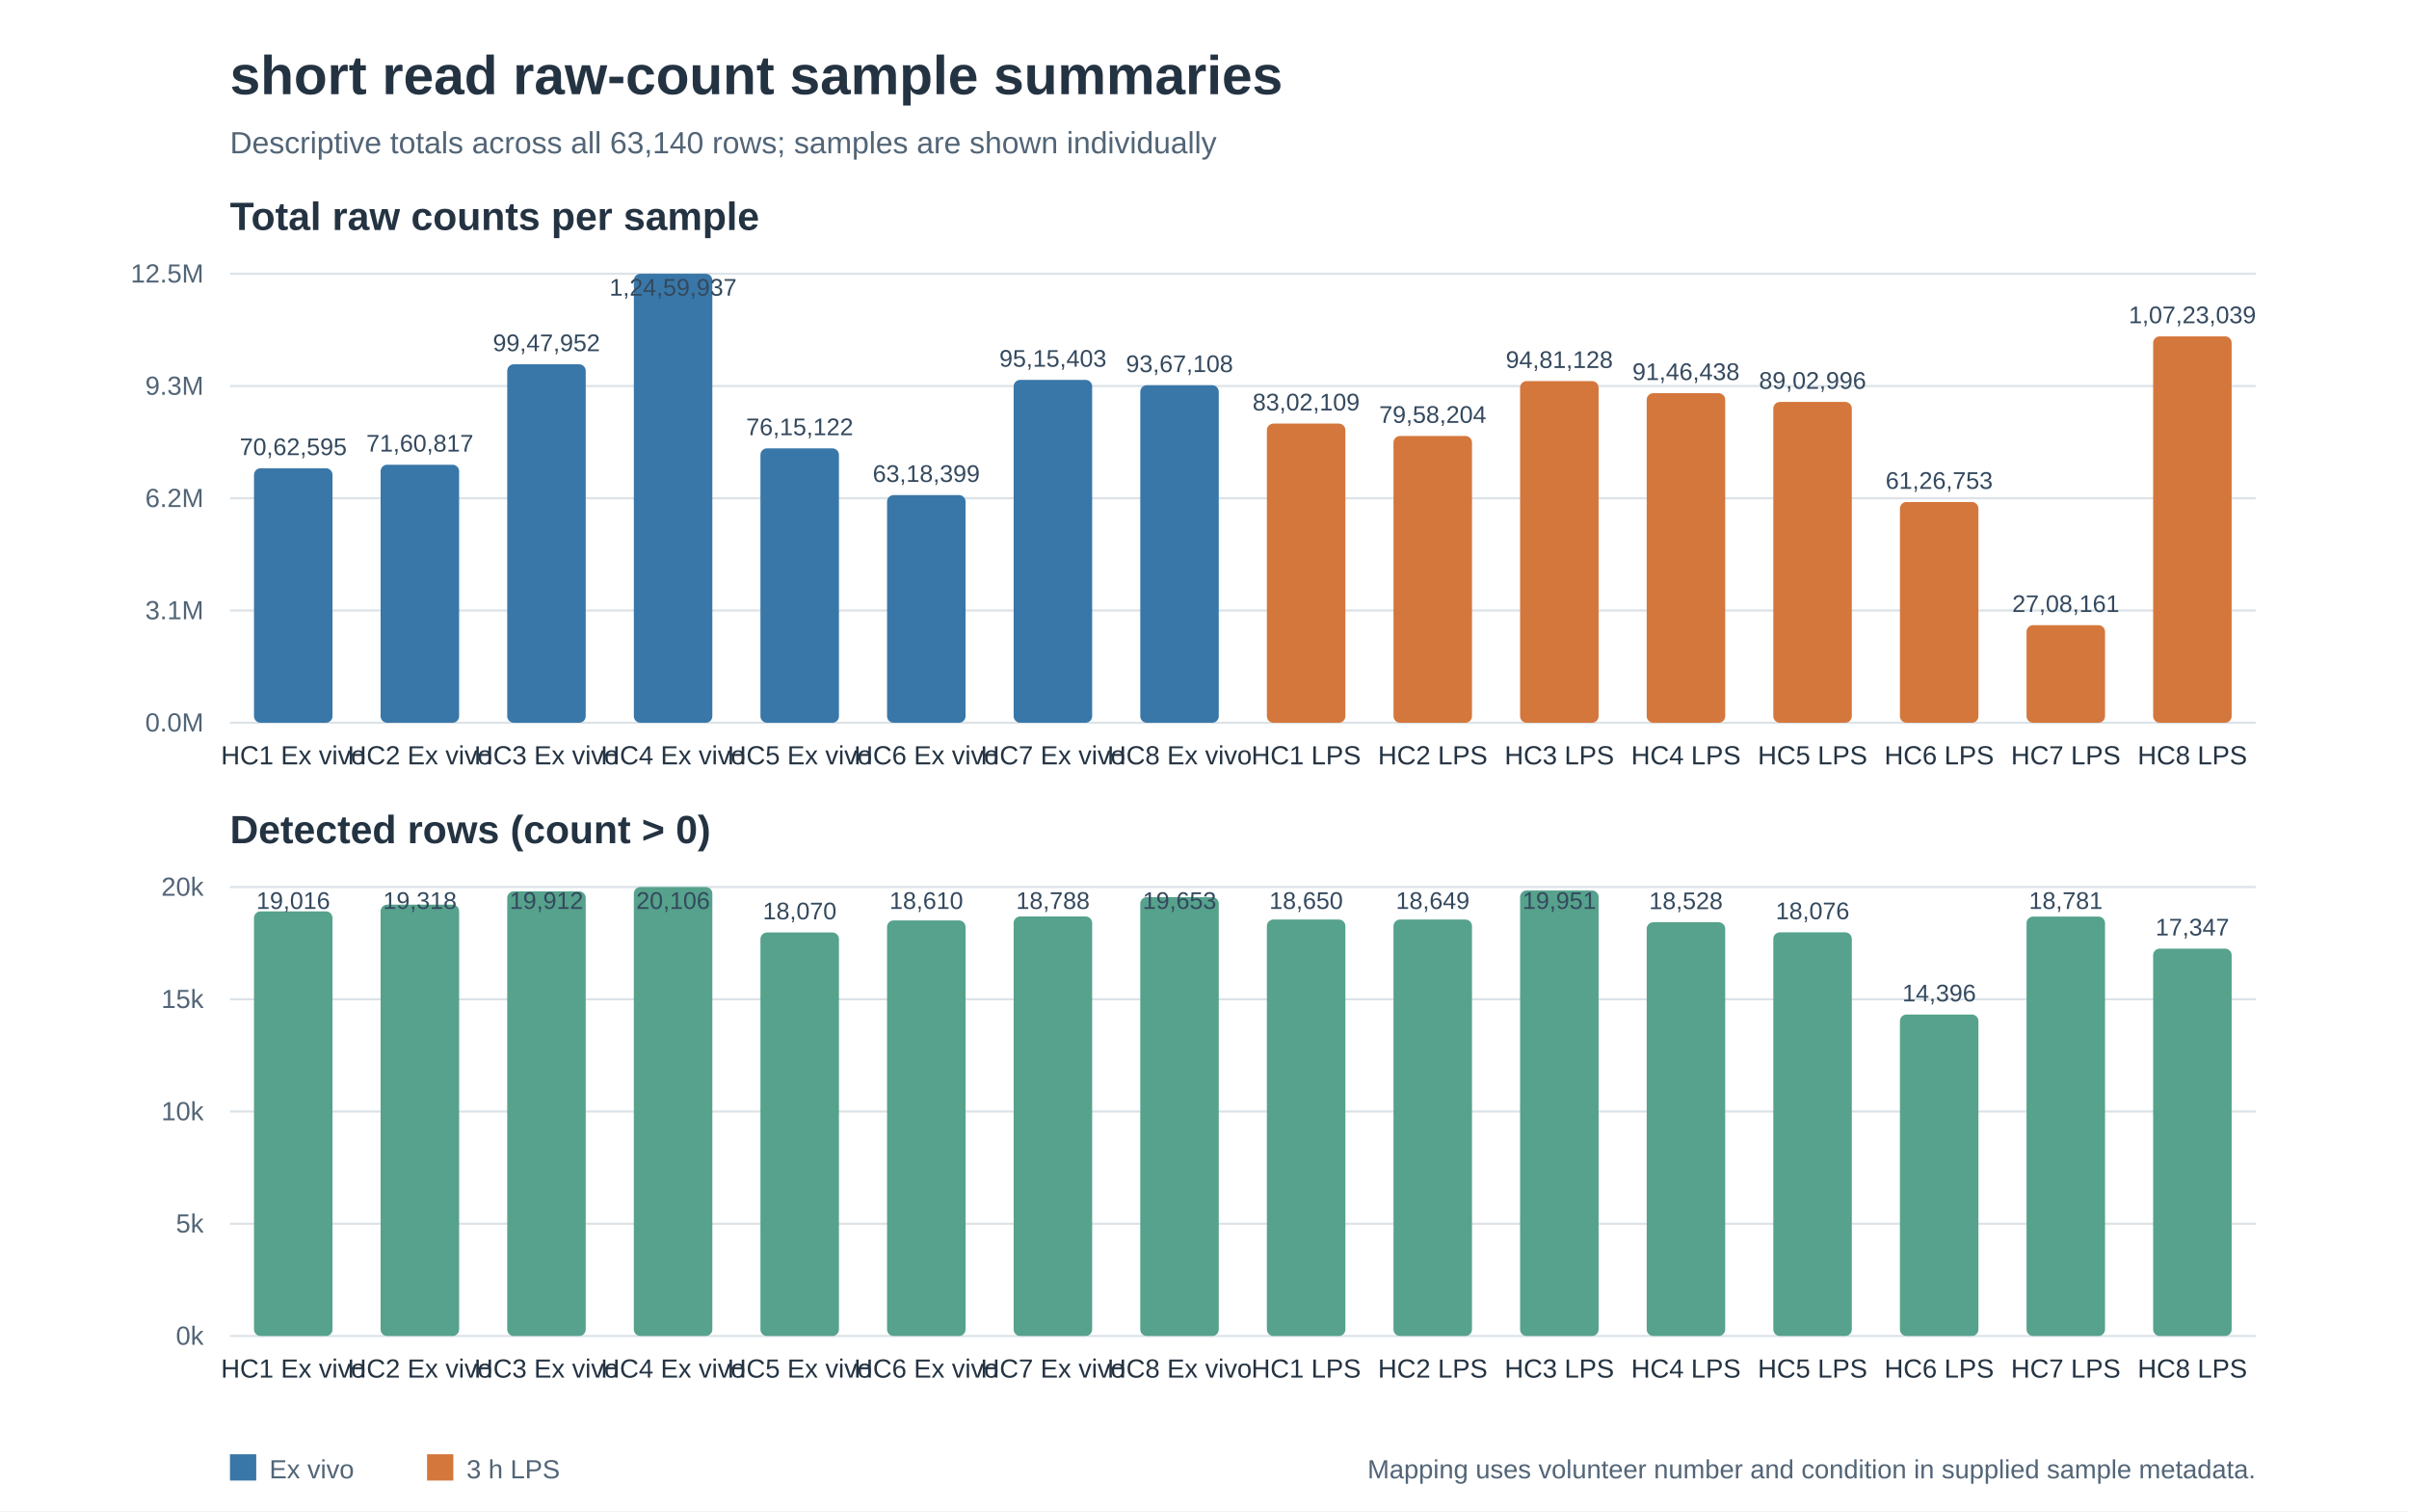
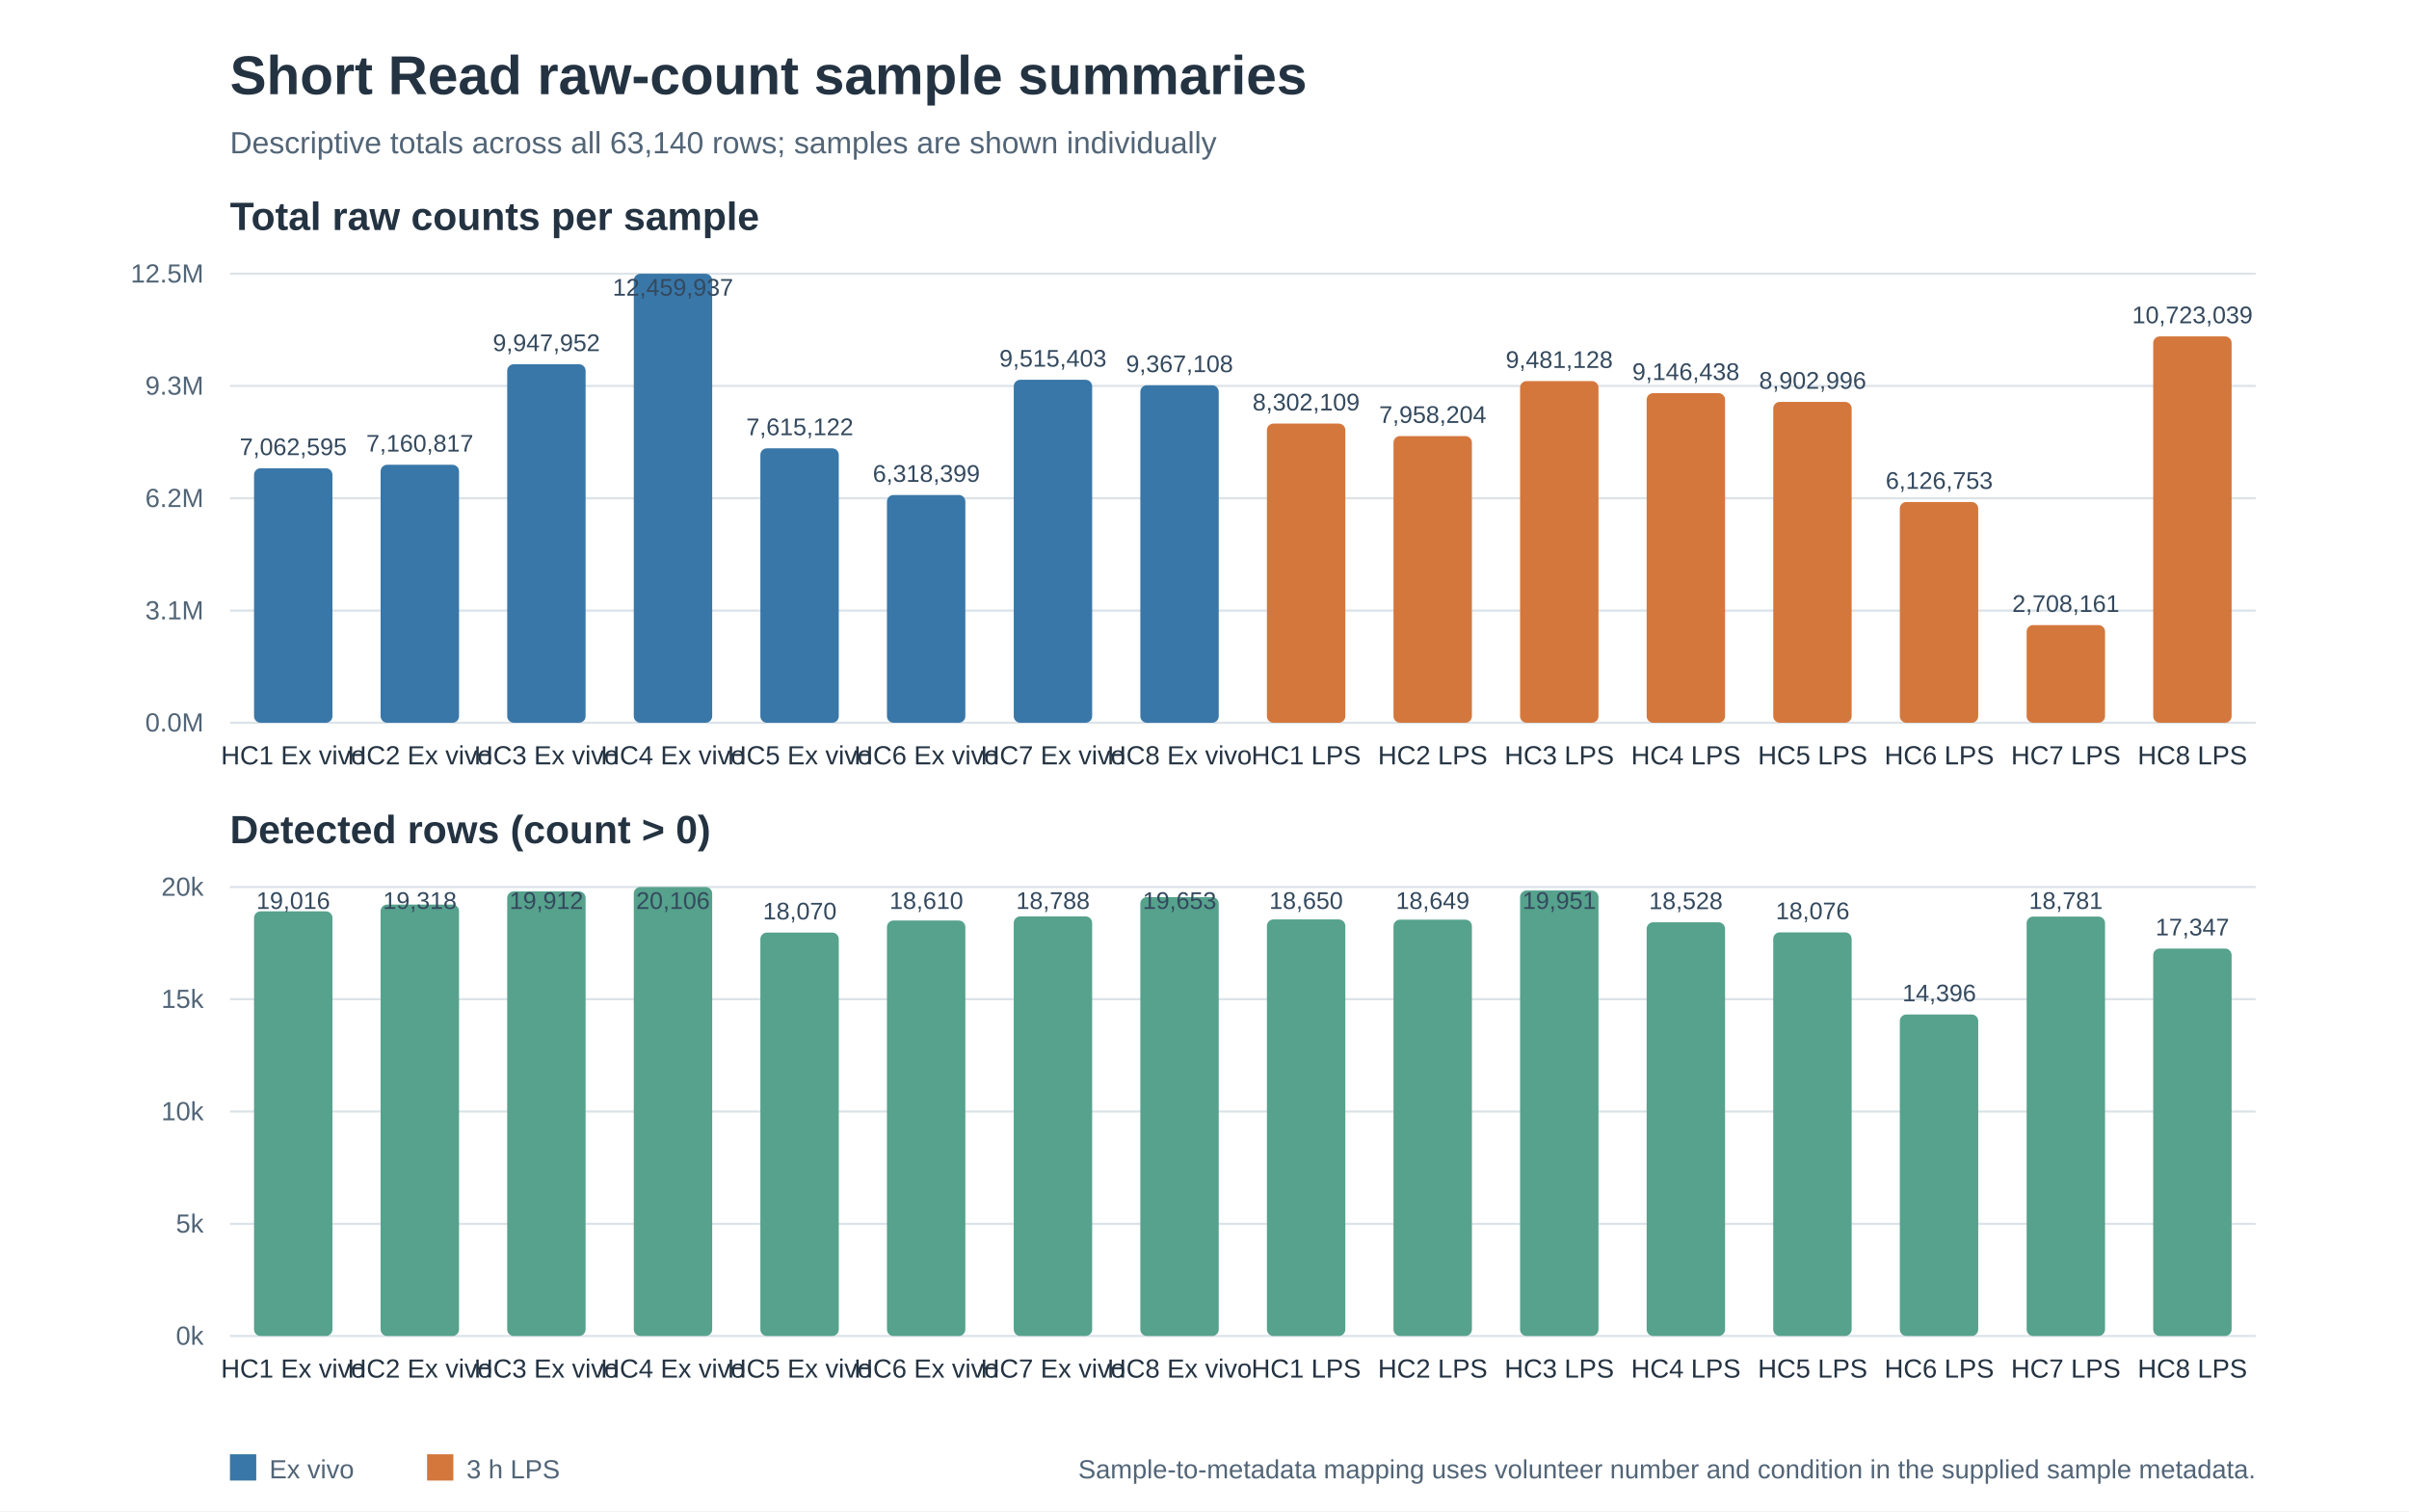
<svg xmlns="http://www.w3.org/2000/svg" width="1100" height="690" viewBox="0 0 1100 690">
-   <rect width="100%" height="100%" fill="#fff" />
+   <rect width="100%" height="100%" fill="#ffffff" />
  <style>text{font-family:Arial,sans-serif;fill:#243342}.title{font-size:25px;font-weight:700}.subtitle{font-size:14px;fill:#526577}.panel{font-size:18px;font-weight:700}.axis{font-size:12px;fill:#526577}.sample{font-size:12px}.value{font-size:11px;fill:#34495e}.grid{stroke:#dce3e8;stroke-width:1}</style>
-   <text x="105" y="43" class="title">short read raw-count sample summaries</text>
+   <text x="105" y="43" class="title">Short Read raw-count sample summaries</text>
  <text x="105" y="70" class="subtitle">Descriptive totals across all 63,140 rows; samples are shown individually</text>
  <text x="105" y="105" class="panel">Total raw counts per sample</text>
-   <line x1="105" y1="330" x2="1030" y2="330" class="grid" />
-   <text x="93" y="334" text-anchor="end" class="axis">0.0M</text>
-   <line x1="105" y1="278.75" x2="1030" y2="278.75" class="grid" />
-   <text x="93" y="282.75" text-anchor="end" class="axis">3.1M</text>
+   <line x1="105" y1="330.0" x2="1030" y2="330.0" class="grid" />
+   <text x="93" y="334.0" text-anchor="end" class="axis">0.0M</text>
+   <line x1="105" y1="278.8" x2="1030" y2="278.8" class="grid" />
+   <text x="93" y="282.8" text-anchor="end" class="axis">3.1M</text>
  <line x1="105" y1="227.5" x2="1030" y2="227.5" class="grid" />
  <text x="93" y="231.5" text-anchor="end" class="axis">6.2M</text>
-   <line x1="105" y1="176.25" x2="1030" y2="176.25" class="grid" />
-   <text x="93" y="180.25" text-anchor="end" class="axis">9.3M</text>
-   <line x1="105" y1="125" x2="1030" y2="125" class="grid" />
-   <text x="93" y="129" text-anchor="end" class="axis">12.5M</text>
-   <rect x="115.984" y="213.801" width="35.844" height="116.199" rx="3" fill="#3977a8" />
-   <text x="133.906" y="207.801" text-anchor="middle" class="value">70,62,595</text>
-   <text x="133.906" y="349" text-anchor="middle" class="sample">HC1 Ex vivo</text>
-   <rect x="173.797" y="212.185" width="35.844" height="117.815" rx="3" fill="#3977a8" />
-   <text x="191.719" y="206.185" text-anchor="middle" class="value">71,60,817</text>
-   <text x="191.719" y="349" text-anchor="middle" class="sample">HC2 Ex vivo</text>
-   <rect x="231.609" y="166.329" width="35.844" height="163.671" rx="3" fill="#3977a8" />
-   <text x="249.531" y="160.329" text-anchor="middle" class="value">99,47,952</text>
-   <text x="249.531" y="349" text-anchor="middle" class="sample">HC3 Ex vivo</text>
-   <rect x="289.422" y="125" width="35.844" height="205" rx="3" fill="#3977a8" />
-   <text x="307.344" y="135" text-anchor="middle" class="value">1,24,59,937</text>
-   <text x="307.344" y="349" text-anchor="middle" class="sample">HC4 Ex vivo</text>
-   <rect x="347.234" y="204.71" width="35.844" height="125.29" rx="3" fill="#3977a8" />
-   <text x="365.156" y="198.71" text-anchor="middle" class="value">76,15,122</text>
-   <text x="365.156" y="349" text-anchor="middle" class="sample">HC5 Ex vivo</text>
-   <rect x="405.047" y="226.045" width="35.844" height="103.955" rx="3" fill="#3977a8" />
-   <text x="422.969" y="220.045" text-anchor="middle" class="value">63,18,399</text>
-   <text x="422.969" y="349" text-anchor="middle" class="sample">HC6 Ex vivo</text>
-   <rect x="462.859" y="173.446" width="35.844" height="156.554" rx="3" fill="#3977a8" />
-   <text x="480.781" y="167.446" text-anchor="middle" class="value">95,15,403</text>
-   <text x="480.781" y="349" text-anchor="middle" class="sample">HC7 Ex vivo</text>
-   <rect x="520.672" y="175.885" width="35.844" height="154.115" rx="3" fill="#3977a8" />
-   <text x="538.594" y="169.885" text-anchor="middle" class="value">93,67,108</text>
-   <text x="538.594" y="349" text-anchor="middle" class="sample">HC8 Ex vivo</text>
-   <rect x="578.484" y="193.408" width="35.844" height="136.592" rx="3" fill="#d4773c" />
-   <text x="596.406" y="187.408" text-anchor="middle" class="value">83,02,109</text>
-   <text x="596.406" y="349" text-anchor="middle" class="sample">HC1 LPS</text>
-   <rect x="636.297" y="199.066" width="35.844" height="130.934" rx="3" fill="#d4773c" />
-   <text x="654.219" y="193.066" text-anchor="middle" class="value">79,58,204</text>
-   <text x="654.219" y="349" text-anchor="middle" class="sample">HC2 LPS</text>
-   <rect x="694.109" y="174.01" width="35.844" height="155.99" rx="3" fill="#d4773c" />
-   <text x="712.031" y="168.01" text-anchor="middle" class="value">94,81,128</text>
-   <text x="712.031" y="349" text-anchor="middle" class="sample">HC3 LPS</text>
-   <rect x="751.922" y="179.516" width="35.844" height="150.484" rx="3" fill="#d4773c" />
-   <text x="769.844" y="173.516" text-anchor="middle" class="value">91,46,438</text>
-   <text x="769.844" y="349" text-anchor="middle" class="sample">HC4 LPS</text>
-   <rect x="809.734" y="183.521" width="35.844" height="146.479" rx="3" fill="#d4773c" />
-   <text x="827.656" y="177.521" text-anchor="middle" class="value">89,02,996</text>
-   <text x="827.656" y="349" text-anchor="middle" class="sample">HC5 LPS</text>
-   <rect x="867.547" y="229.198" width="35.844" height="100.802" rx="3" fill="#d4773c" />
-   <text x="885.469" y="223.198" text-anchor="middle" class="value">61,26,753</text>
-   <text x="885.469" y="349" text-anchor="middle" class="sample">HC6 LPS</text>
-   <rect x="925.359" y="285.443" width="35.844" height="44.557" rx="3" fill="#d4773c" />
-   <text x="943.281" y="279.443" text-anchor="middle" class="value">27,08,161</text>
-   <text x="943.281" y="349" text-anchor="middle" class="sample">HC7 LPS</text>
-   <rect x="983.172" y="153.577" width="35.844" height="176.423" rx="3" fill="#d4773c" />
-   <text x="1001.094" y="147.577" text-anchor="middle" class="value">1,07,23,039</text>
-   <text x="1001.094" y="349" text-anchor="middle" class="sample">HC8 LPS</text>
+   <line x1="105" y1="176.2" x2="1030" y2="176.2" class="grid" />
+   <text x="93" y="180.2" text-anchor="end" class="axis">9.3M</text>
+   <line x1="105" y1="125.0" x2="1030" y2="125.0" class="grid" />
+   <text x="93" y="129.0" text-anchor="end" class="axis">12.5M</text>
+   <rect x="116.0" y="213.8" width="35.8" height="116.2" rx="3" fill="#3977a8" />
+   <text x="133.9" y="207.8" text-anchor="middle" class="value">7,062,595</text>
+   <text x="133.9" y="349" text-anchor="middle" class="sample">HC1 Ex vivo</text>
+   <rect x="173.8" y="212.2" width="35.8" height="117.8" rx="3" fill="#3977a8" />
+   <text x="191.7" y="206.2" text-anchor="middle" class="value">7,160,817</text>
+   <text x="191.7" y="349" text-anchor="middle" class="sample">HC2 Ex vivo</text>
+   <rect x="231.6" y="166.3" width="35.8" height="163.7" rx="3" fill="#3977a8" />
+   <text x="249.5" y="160.3" text-anchor="middle" class="value">9,947,952</text>
+   <text x="249.5" y="349" text-anchor="middle" class="sample">HC3 Ex vivo</text>
+   <rect x="289.4" y="125.0" width="35.8" height="205.0" rx="3" fill="#3977a8" />
+   <text x="307.3" y="135.0" text-anchor="middle" class="value">12,459,937</text>
+   <text x="307.3" y="349" text-anchor="middle" class="sample">HC4 Ex vivo</text>
+   <rect x="347.2" y="204.7" width="35.8" height="125.3" rx="3" fill="#3977a8" />
+   <text x="365.2" y="198.7" text-anchor="middle" class="value">7,615,122</text>
+   <text x="365.2" y="349" text-anchor="middle" class="sample">HC5 Ex vivo</text>
+   <rect x="405.0" y="226.0" width="35.8" height="104.0" rx="3" fill="#3977a8" />
+   <text x="423.0" y="220.0" text-anchor="middle" class="value">6,318,399</text>
+   <text x="423.0" y="349" text-anchor="middle" class="sample">HC6 Ex vivo</text>
+   <rect x="462.9" y="173.4" width="35.8" height="156.6" rx="3" fill="#3977a8" />
+   <text x="480.8" y="167.4" text-anchor="middle" class="value">9,515,403</text>
+   <text x="480.8" y="349" text-anchor="middle" class="sample">HC7 Ex vivo</text>
+   <rect x="520.7" y="175.9" width="35.8" height="154.1" rx="3" fill="#3977a8" />
+   <text x="538.6" y="169.9" text-anchor="middle" class="value">9,367,108</text>
+   <text x="538.6" y="349" text-anchor="middle" class="sample">HC8 Ex vivo</text>
+   <rect x="578.5" y="193.4" width="35.8" height="136.6" rx="3" fill="#d4773c" />
+   <text x="596.4" y="187.4" text-anchor="middle" class="value">8,302,109</text>
+   <text x="596.4" y="349" text-anchor="middle" class="sample">HC1 LPS</text>
+   <rect x="636.3" y="199.1" width="35.8" height="130.9" rx="3" fill="#d4773c" />
+   <text x="654.2" y="193.1" text-anchor="middle" class="value">7,958,204</text>
+   <text x="654.2" y="349" text-anchor="middle" class="sample">HC2 LPS</text>
+   <rect x="694.1" y="174.0" width="35.8" height="156.0" rx="3" fill="#d4773c" />
+   <text x="712.0" y="168.0" text-anchor="middle" class="value">9,481,128</text>
+   <text x="712.0" y="349" text-anchor="middle" class="sample">HC3 LPS</text>
+   <rect x="751.9" y="179.5" width="35.8" height="150.5" rx="3" fill="#d4773c" />
+   <text x="769.8" y="173.5" text-anchor="middle" class="value">9,146,438</text>
+   <text x="769.8" y="349" text-anchor="middle" class="sample">HC4 LPS</text>
+   <rect x="809.7" y="183.5" width="35.8" height="146.5" rx="3" fill="#d4773c" />
+   <text x="827.7" y="177.5" text-anchor="middle" class="value">8,902,996</text>
+   <text x="827.7" y="349" text-anchor="middle" class="sample">HC5 LPS</text>
+   <rect x="867.5" y="229.2" width="35.8" height="100.8" rx="3" fill="#d4773c" />
+   <text x="885.5" y="223.2" text-anchor="middle" class="value">6,126,753</text>
+   <text x="885.5" y="349" text-anchor="middle" class="sample">HC6 LPS</text>
+   <rect x="925.4" y="285.4" width="35.8" height="44.6" rx="3" fill="#d4773c" />
+   <text x="943.3" y="279.4" text-anchor="middle" class="value">2,708,161</text>
+   <text x="943.3" y="349" text-anchor="middle" class="sample">HC7 LPS</text>
+   <rect x="983.2" y="153.6" width="35.8" height="176.4" rx="3" fill="#d4773c" />
+   <text x="1001.1" y="147.6" text-anchor="middle" class="value">10,723,039</text>
+   <text x="1001.1" y="349" text-anchor="middle" class="sample">HC8 LPS</text>
  <text x="105" y="385" class="panel">Detected rows (count &gt; 0)</text>
-   <line x1="105" y1="610" x2="1030" y2="610" class="grid" />
-   <text x="93" y="614" text-anchor="end" class="axis">0k</text>
-   <line x1="105" y1="558.75" x2="1030" y2="558.75" class="grid" />
-   <text x="93" y="562.75" text-anchor="end" class="axis">5k</text>
+   <line x1="105" y1="610.0" x2="1030" y2="610.0" class="grid" />
+   <text x="93" y="614.0" text-anchor="end" class="axis">0k</text>
+   <line x1="105" y1="558.8" x2="1030" y2="558.8" class="grid" />
+   <text x="93" y="562.8" text-anchor="end" class="axis">5k</text>
  <line x1="105" y1="507.5" x2="1030" y2="507.5" class="grid" />
  <text x="93" y="511.5" text-anchor="end" class="axis">10k</text>
-   <line x1="105" y1="456.25" x2="1030" y2="456.25" class="grid" />
-   <text x="93" y="460.25" text-anchor="end" class="axis">15k</text>
-   <line x1="105" y1="405" x2="1030" y2="405" class="grid" />
-   <text x="93" y="409" text-anchor="end" class="axis">20k</text>
-   <rect x="115.984" y="416.114" width="35.844" height="193.886" rx="3" fill="#56a28c" />
-   <text x="133.906" y="415" text-anchor="middle" class="value">19,016</text>
-   <text x="133.906" y="629" text-anchor="middle" class="sample">HC1 Ex vivo</text>
-   <rect x="173.797" y="413.034" width="35.844" height="196.966" rx="3" fill="#56a28c" />
-   <text x="191.719" y="415" text-anchor="middle" class="value">19,318</text>
-   <text x="191.719" y="629" text-anchor="middle" class="sample">HC2 Ex vivo</text>
-   <rect x="231.609" y="406.978" width="35.844" height="203.022" rx="3" fill="#56a28c" />
-   <text x="249.531" y="415" text-anchor="middle" class="value">19,912</text>
-   <text x="249.531" y="629" text-anchor="middle" class="sample">HC3 Ex vivo</text>
-   <rect x="289.422" y="405" width="35.844" height="205" rx="3" fill="#56a28c" />
-   <text x="307.344" y="415" text-anchor="middle" class="value">20,106</text>
-   <text x="307.344" y="629" text-anchor="middle" class="sample">HC4 Ex vivo</text>
-   <rect x="347.234" y="425.759" width="35.844" height="184.241" rx="3" fill="#56a28c" />
-   <text x="365.156" y="419.759" text-anchor="middle" class="value">18,070</text>
-   <text x="365.156" y="629" text-anchor="middle" class="sample">HC5 Ex vivo</text>
-   <rect x="405.047" y="420.253" width="35.844" height="189.747" rx="3" fill="#56a28c" />
-   <text x="422.969" y="415" text-anchor="middle" class="value">18,610</text>
-   <text x="422.969" y="629" text-anchor="middle" class="sample">HC6 Ex vivo</text>
-   <rect x="462.859" y="418.438" width="35.844" height="191.562" rx="3" fill="#56a28c" />
-   <text x="480.781" y="415" text-anchor="middle" class="value">18,788</text>
-   <text x="480.781" y="629" text-anchor="middle" class="sample">HC7 Ex vivo</text>
-   <rect x="520.672" y="409.619" width="35.844" height="200.381" rx="3" fill="#56a28c" />
-   <text x="538.594" y="415" text-anchor="middle" class="value">19,653</text>
-   <text x="538.594" y="629" text-anchor="middle" class="sample">HC8 Ex vivo</text>
-   <rect x="578.484" y="419.845" width="35.844" height="190.155" rx="3" fill="#56a28c" />
-   <text x="596.406" y="415" text-anchor="middle" class="value">18,650</text>
-   <text x="596.406" y="629" text-anchor="middle" class="sample">HC1 LPS</text>
-   <rect x="636.297" y="419.856" width="35.844" height="190.144" rx="3" fill="#56a28c" />
-   <text x="654.219" y="415" text-anchor="middle" class="value">18,649</text>
-   <text x="654.219" y="629" text-anchor="middle" class="sample">HC2 LPS</text>
-   <rect x="694.109" y="406.58" width="35.844" height="203.42" rx="3" fill="#56a28c" />
-   <text x="712.031" y="415" text-anchor="middle" class="value">19,951</text>
-   <text x="712.031" y="629" text-anchor="middle" class="sample">HC3 LPS</text>
-   <rect x="751.922" y="421.089" width="35.844" height="188.911" rx="3" fill="#56a28c" />
-   <text x="769.844" y="415.089" text-anchor="middle" class="value">18,528</text>
-   <text x="769.844" y="629" text-anchor="middle" class="sample">HC4 LPS</text>
-   <rect x="809.734" y="425.698" width="35.844" height="184.302" rx="3" fill="#56a28c" />
-   <text x="827.656" y="419.698" text-anchor="middle" class="value">18,076</text>
-   <text x="827.656" y="629" text-anchor="middle" class="sample">HC5 LPS</text>
-   <rect x="867.547" y="463.219" width="35.844" height="146.781" rx="3" fill="#56a28c" />
-   <text x="885.469" y="457.219" text-anchor="middle" class="value">14,396</text>
-   <text x="885.469" y="629" text-anchor="middle" class="sample">HC6 LPS</text>
-   <rect x="925.359" y="418.51" width="35.844" height="191.49" rx="3" fill="#56a28c" />
-   <text x="943.281" y="415" text-anchor="middle" class="value">18,781</text>
-   <text x="943.281" y="629" text-anchor="middle" class="sample">HC7 LPS</text>
-   <rect x="983.172" y="433.131" width="35.844" height="176.869" rx="3" fill="#56a28c" />
-   <text x="1001.094" y="427.131" text-anchor="middle" class="value">17,347</text>
-   <text x="1001.094" y="629" text-anchor="middle" class="sample">HC8 LPS</text>
+   <line x1="105" y1="456.2" x2="1030" y2="456.2" class="grid" />
+   <text x="93" y="460.2" text-anchor="end" class="axis">15k</text>
+   <line x1="105" y1="405.0" x2="1030" y2="405.0" class="grid" />
+   <text x="93" y="409.0" text-anchor="end" class="axis">20k</text>
+   <rect x="116.0" y="416.1" width="35.8" height="193.9" rx="3" fill="#56a28c" />
+   <text x="133.9" y="415.0" text-anchor="middle" class="value">19,016</text>
+   <text x="133.9" y="629" text-anchor="middle" class="sample">HC1 Ex vivo</text>
+   <rect x="173.8" y="413.0" width="35.8" height="197.0" rx="3" fill="#56a28c" />
+   <text x="191.7" y="415.0" text-anchor="middle" class="value">19,318</text>
+   <text x="191.7" y="629" text-anchor="middle" class="sample">HC2 Ex vivo</text>
+   <rect x="231.6" y="407.0" width="35.8" height="203.0" rx="3" fill="#56a28c" />
+   <text x="249.5" y="415.0" text-anchor="middle" class="value">19,912</text>
+   <text x="249.5" y="629" text-anchor="middle" class="sample">HC3 Ex vivo</text>
+   <rect x="289.4" y="405.0" width="35.8" height="205.0" rx="3" fill="#56a28c" />
+   <text x="307.3" y="415.0" text-anchor="middle" class="value">20,106</text>
+   <text x="307.3" y="629" text-anchor="middle" class="sample">HC4 Ex vivo</text>
+   <rect x="347.2" y="425.8" width="35.8" height="184.2" rx="3" fill="#56a28c" />
+   <text x="365.2" y="419.8" text-anchor="middle" class="value">18,070</text>
+   <text x="365.2" y="629" text-anchor="middle" class="sample">HC5 Ex vivo</text>
+   <rect x="405.0" y="420.3" width="35.8" height="189.7" rx="3" fill="#56a28c" />
+   <text x="423.0" y="415.0" text-anchor="middle" class="value">18,610</text>
+   <text x="423.0" y="629" text-anchor="middle" class="sample">HC6 Ex vivo</text>
+   <rect x="462.9" y="418.4" width="35.8" height="191.6" rx="3" fill="#56a28c" />
+   <text x="480.8" y="415.0" text-anchor="middle" class="value">18,788</text>
+   <text x="480.8" y="629" text-anchor="middle" class="sample">HC7 Ex vivo</text>
+   <rect x="520.7" y="409.6" width="35.8" height="200.4" rx="3" fill="#56a28c" />
+   <text x="538.6" y="415.0" text-anchor="middle" class="value">19,653</text>
+   <text x="538.6" y="629" text-anchor="middle" class="sample">HC8 Ex vivo</text>
+   <rect x="578.5" y="419.8" width="35.8" height="190.2" rx="3" fill="#56a28c" />
+   <text x="596.4" y="415.0" text-anchor="middle" class="value">18,650</text>
+   <text x="596.4" y="629" text-anchor="middle" class="sample">HC1 LPS</text>
+   <rect x="636.3" y="419.9" width="35.8" height="190.1" rx="3" fill="#56a28c" />
+   <text x="654.2" y="415.0" text-anchor="middle" class="value">18,649</text>
+   <text x="654.2" y="629" text-anchor="middle" class="sample">HC2 LPS</text>
+   <rect x="694.1" y="406.6" width="35.8" height="203.4" rx="3" fill="#56a28c" />
+   <text x="712.0" y="415.0" text-anchor="middle" class="value">19,951</text>
+   <text x="712.0" y="629" text-anchor="middle" class="sample">HC3 LPS</text>
+   <rect x="751.9" y="421.1" width="35.8" height="188.9" rx="3" fill="#56a28c" />
+   <text x="769.8" y="415.1" text-anchor="middle" class="value">18,528</text>
+   <text x="769.8" y="629" text-anchor="middle" class="sample">HC4 LPS</text>
+   <rect x="809.7" y="425.7" width="35.8" height="184.3" rx="3" fill="#56a28c" />
+   <text x="827.7" y="419.7" text-anchor="middle" class="value">18,076</text>
+   <text x="827.7" y="629" text-anchor="middle" class="sample">HC5 LPS</text>
+   <rect x="867.5" y="463.2" width="35.8" height="146.8" rx="3" fill="#56a28c" />
+   <text x="885.5" y="457.2" text-anchor="middle" class="value">14,396</text>
+   <text x="885.5" y="629" text-anchor="middle" class="sample">HC6 LPS</text>
+   <rect x="925.4" y="418.5" width="35.8" height="191.5" rx="3" fill="#56a28c" />
+   <text x="943.3" y="415.0" text-anchor="middle" class="value">18,781</text>
+   <text x="943.3" y="629" text-anchor="middle" class="sample">HC7 LPS</text>
+   <rect x="983.2" y="433.1" width="35.8" height="176.9" rx="3" fill="#56a28c" />
+   <text x="1001.1" y="427.1" text-anchor="middle" class="value">17,347</text>
+   <text x="1001.1" y="629" text-anchor="middle" class="sample">HC8 LPS</text>
  <rect x="105" y="664" width="12" height="12" fill="#3977a8" />
  <text x="123" y="675" class="axis">Ex vivo</text>
  <rect x="195" y="664" width="12" height="12" fill="#d4773c" />
  <text x="213" y="675" class="axis">3 h LPS</text>
-   <text x="1030" y="675" text-anchor="end" class="axis">Mapping uses volunteer number and condition in supplied sample metadata.</text>
+   <text x="1030" y="675" text-anchor="end" class="axis">Sample-to-metadata mapping uses volunteer number and condition in the supplied sample metadata.</text>
</svg>
